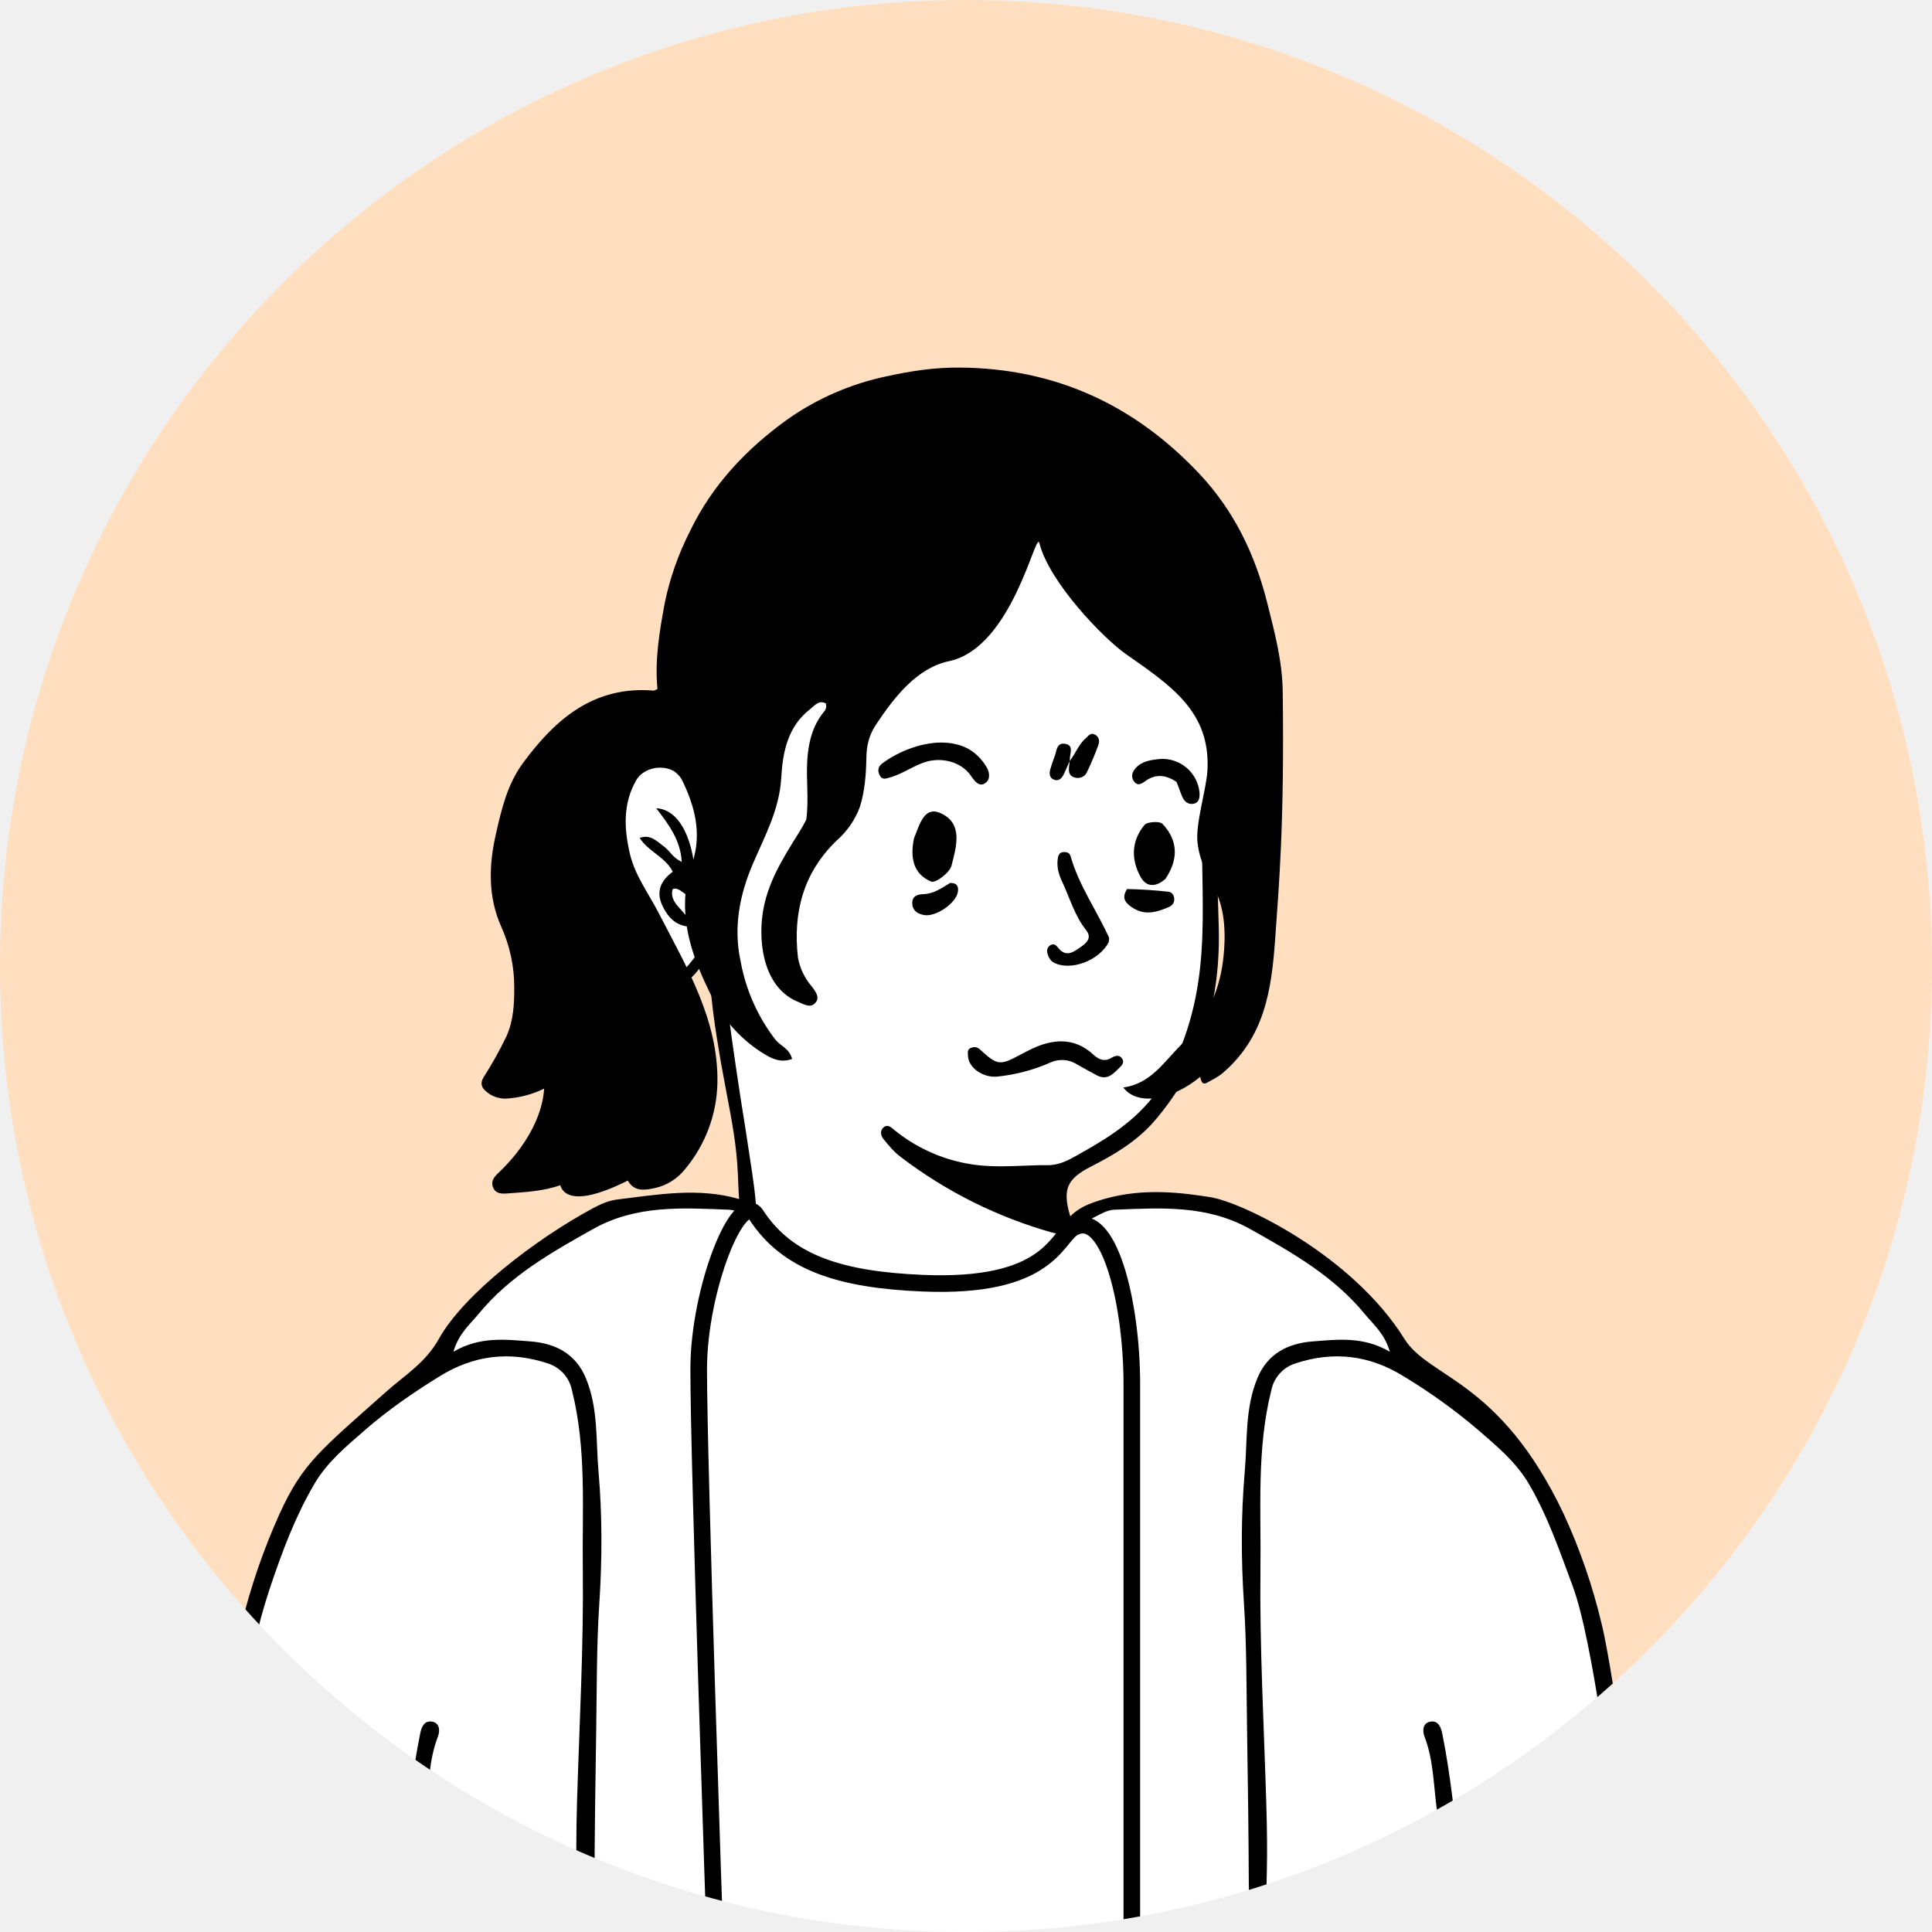
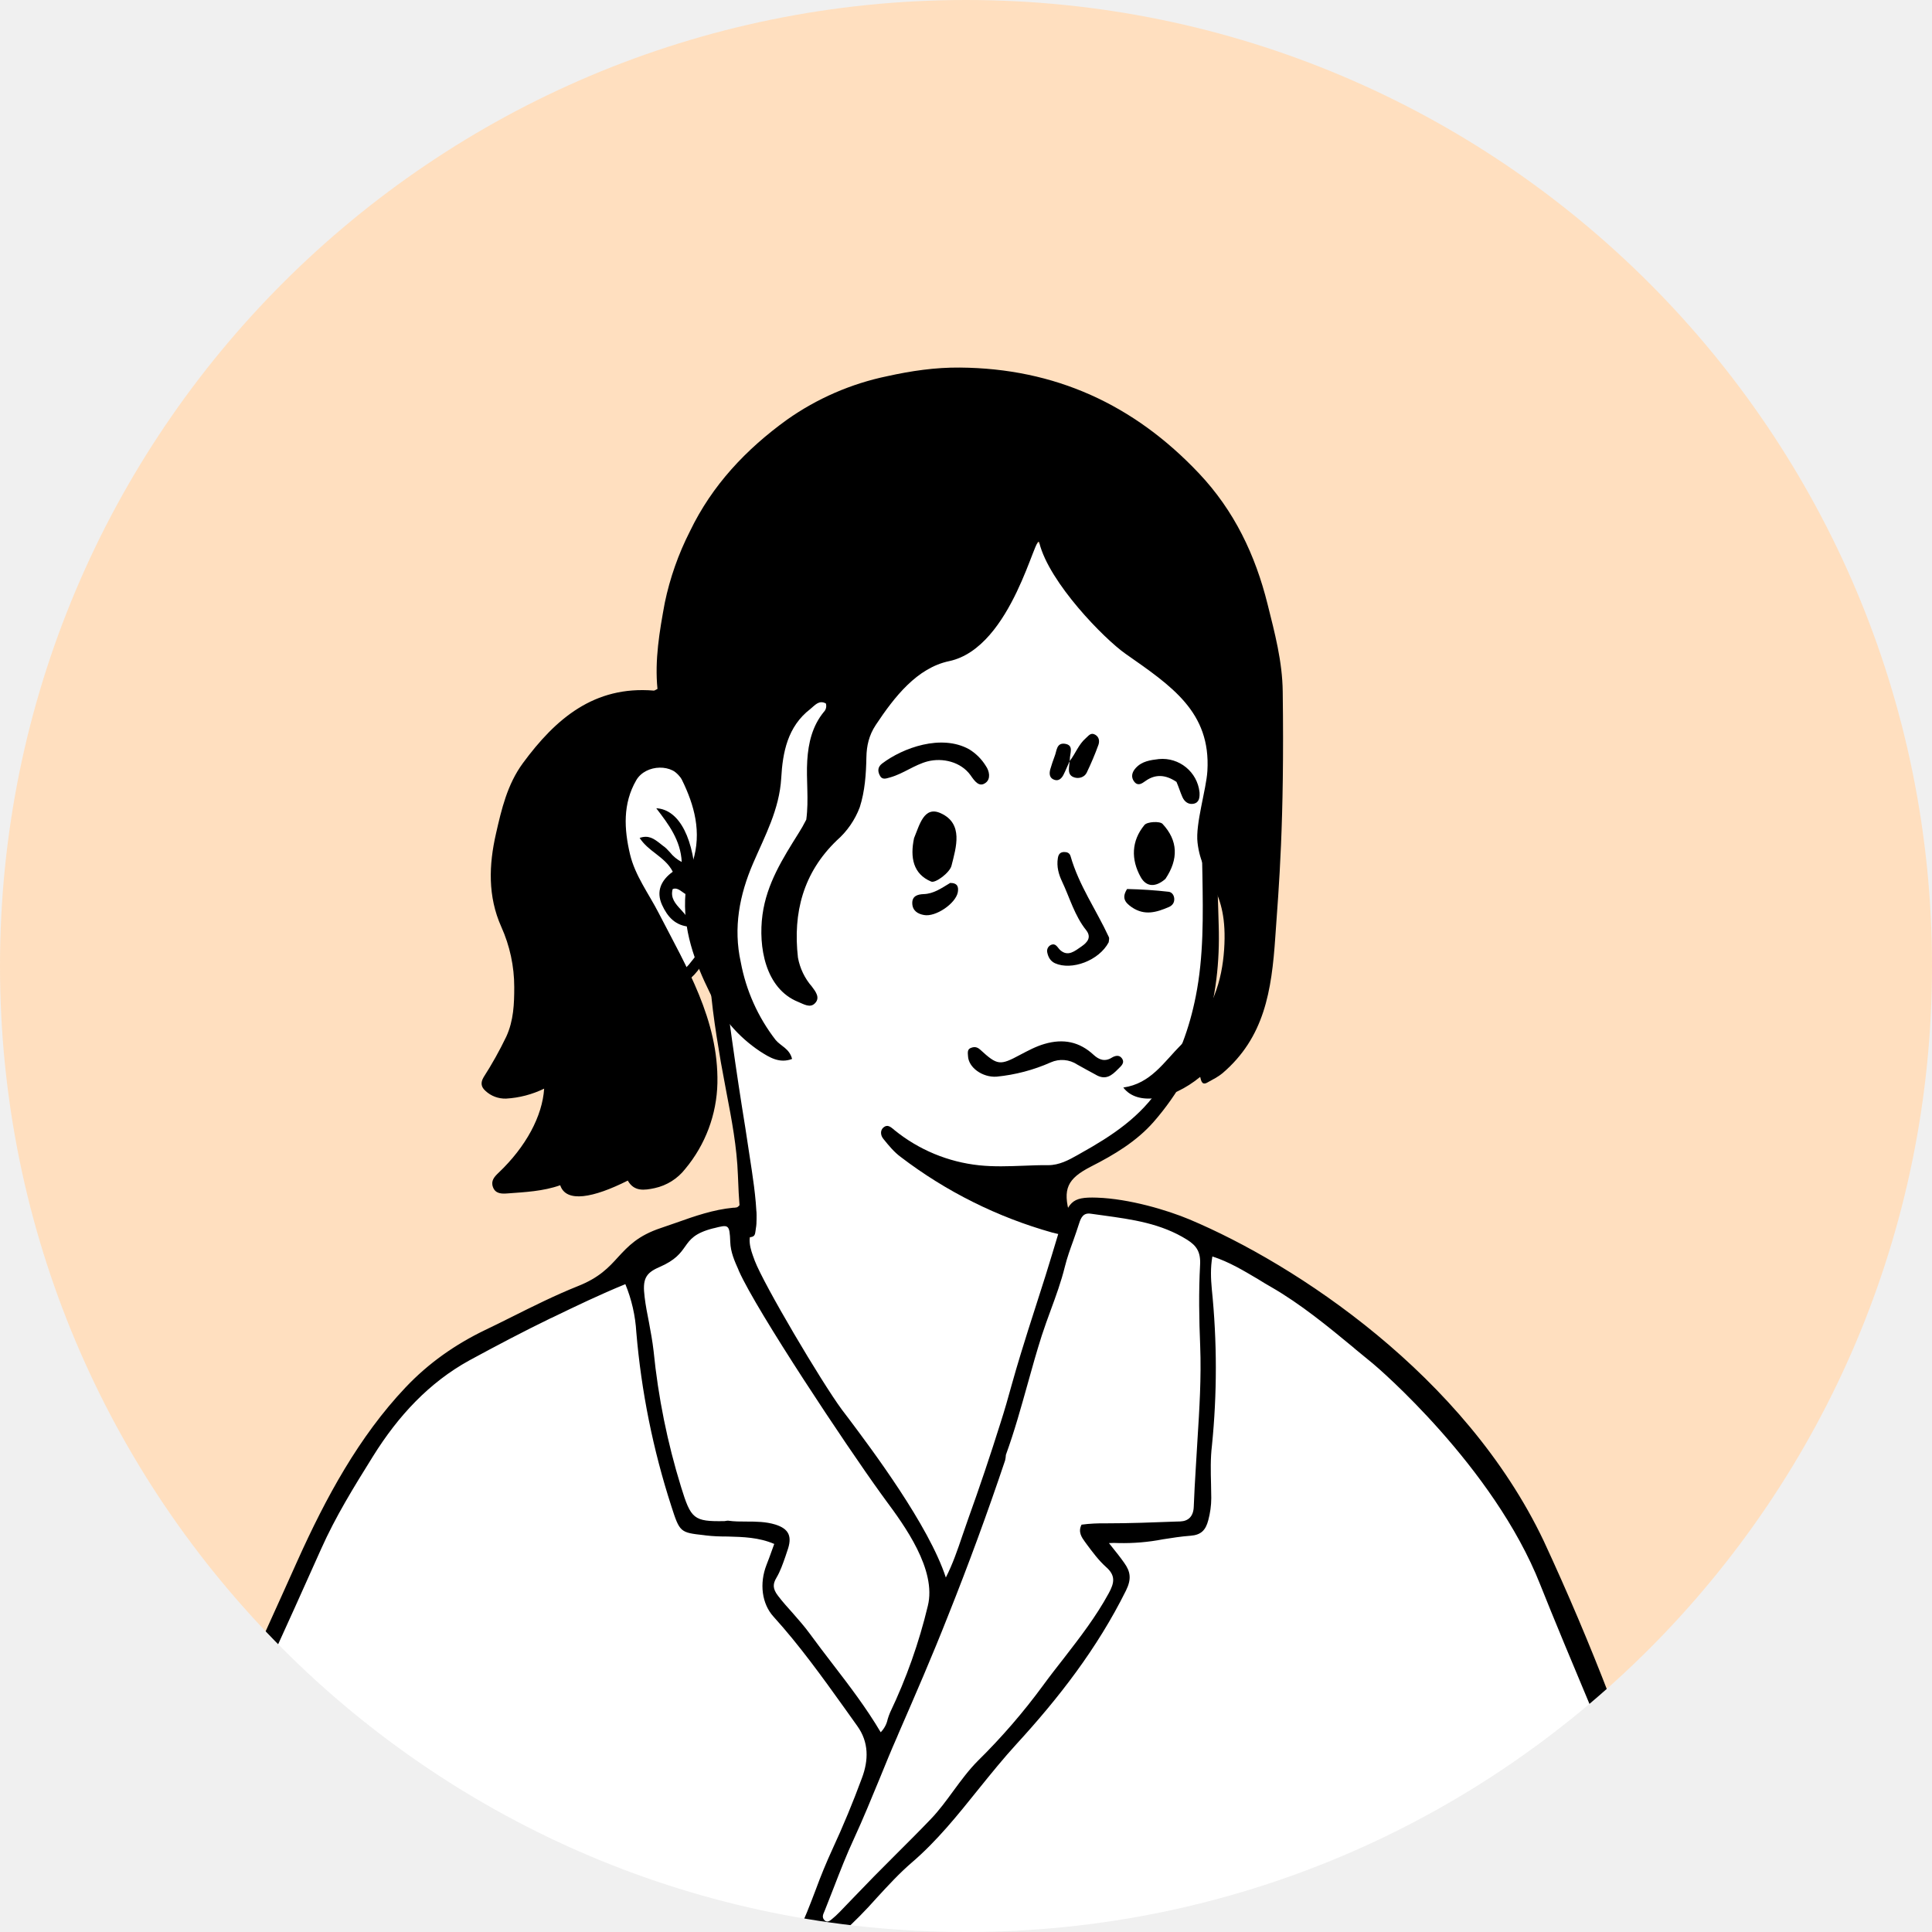
<svg xmlns="http://www.w3.org/2000/svg" viewBox="0 0 1744 1744" fill="none" shape-rendering="auto">
  <mask id="viewboxMask">
    <rect width="1744" height="1744" rx="872" ry="872" x="0" y="0" fill="#fff" />
  </mask>
  <g mask="url(#viewboxMask)">
    <rect fill="#ffdfbf" width="1744" height="1744" x="0" y="0" />
    <g transform="translate(531 487)">
      <path d="M554 727.7c-99.2 297-363.8 388.6-503.7 19.8-19.3-50.7 31-69.5 66.2-91.9 24.1-15.3 36.8-28.5 35.3-42.2-7-64.4-36.9-243.8-36.9-243.8l-3-5.8s.7-1.6-2.2 1.2c-3 3-9.9 34.2-37 34.2-24.5 0-49.2-10.9-61-86.3C7.2 285.6 9.6 214 40 201c12.5-5.3 24-7.2 35.2-.8 11.3 6.4-13-22 112-126C268.4 6.4 396.7-3.5 448.5 8 500.3 19.5 552 44.8 574.9 98.5c27.8 65-25.9 114.3-14 262.5-2.2 53.6.8 171.2-146.6 210.6-28 7.5-19.3 48.4 22.7 58.4 67 21 117 72.3 117 97.9" fill="#fff" />
      <path fill-rule="evenodd" clip-rule="evenodd" d="m554 266.2.1-1.4c4.1-36.4 8.2-71.7 27.1-103.4 6.5 4.4 5.7 10 3.7 15.2-19.9 51.2-18 104.4-16.2 157.6l.4 14c2.1 66.4-14.5 126.8-58.7 177.5-15.4 17.6-35.8 29.8-56.5 40.3-21.4 11-25.9 20.1-19.2 43.6l.8 2.6c1.4 3.9 2.8 7.9-1 11.8-4.5 4.6-9.5 3.3-14.8 1.8l-.6-.1a406.4 406.4 0 0 1-137-68.3c-6-4.4-10.8-10.3-15.5-16.1l-.3-.4c-2.5-3-3-7.8.5-10.4 3.3-2.5 5.8-.5 8.7 1.8l1 .9a145.5 145.5 0 0 0 76.3 31.7c13.4 1.4 26.6.9 40 .4 7.4-.3 14.8-.6 22.3-.5 10.2 0 18.7-4.7 26.7-9.2l2.8-1.6c27.8-15.5 54.3-32.8 72.2-60.7 16.1-25 25.9-52.2 31.6-80.9 7.2-36.1 6.6-72.7 6-109.8-.3-12-.5-24.2-.5-36.4ZM50.6 190.8c21.9-1.7 34 11.2 44.3 26.3a140.4 140.4 0 0 1 22.4 61.5c.5 3.7 1 7.6-1.2 11.3-4.5.6-4.9-3-5-5.6-.5-20.7-9.7-38.7-18.9-56.1-6.6-12.5-16.2-24.6-31.4-27.6-17.2-3.5-33 12-40.8 32.2-14.5 37.6-12 74.6 1.4 111 5.8 15.9 13.1 32.1 27.8 43.2 14.8 11.3 32.7 9.3 43.6-5.7l2-2.5c2-2.6 4-5.1 5-8 2.1-5.8 5.4-11.2 11.3-10.4 6.8 1 8 8.3 8.7 14a3661 3661 0 0 0 22 156.7l5.9 38.8c2.6 17.1 5.6 41.7 3.6 52.1a28 28 0 0 0-.3 2.2c-.4 2.8-.6 5-4.2 5.5-4.9.8-7-2-7.7-6.4-2.3-17-3-23.6-4-49.6-.9-25.2-5.6-50-10.4-74.9l-5-27c-5.2-30.8-10.3-62-10.8-97l-2 3c-7.6 11.3-13.7 20.5-24.5 24a40.5 40.5 0 0 1-46.1-12.5 127.8 127.8 0 0 1-28.8-55.8c-8.4-34-9.9-67.1.9-100.6 5.2-16.1 23.7-44.7 42.2-42Zm34.6 127.5c4.4 3.2 8.4 6 12-5.4-1.1-42.2-14.7-69.2-35.8-70.3 11.2 14.6 22 28.8 23 48.5a32.3 32.3 0 0 1-10.7-8.8c-2-2.2-4-4.4-6.5-6l-3-2.4c-4.8-3.6-9.7-7.4-17.8-4.5 3.8 5.8 9 10 14.3 14 6 4.7 12 9.3 15.6 16.5-10.6 7.7-15.2 17.7-9.7 29.9 4.8 10.5 11.9 19.2 25.9 19.8-.6-6.3-4.7-10.9-8.8-15.4-5-5.4-9.7-10.6-7.5-18.6 3.2-1.5 6.2.7 9 2.7Z" fill="#000" />
    </g>
    <g transform="translate(178 1057)">
-       <path d="M1301.3 694.3S1276 480.8 1263 423.6c-25.7-111.8-73.3-201.4-135.3-220.5-29.6-9.2-39.4-34-47-53.2-3-7.8-5.8-14.7-9.3-19.2C1040 90.7 975 50.5 941 37.3 914.5 27 838.5 20.6 813 30.7c-11.5 4.5-16.2 11-17.6 18.5-1.5.5-3 1.1-4.4 2-3.3 1.8-6 5-9.5 9C768 75.7 745 102.1 653.7 98c-72.5-3.2-120.5-13.8-149-58.3-2.3-3.6-5-4.8-8-4.2a223.7 223.7 0 0 0-163 19C316.2 64 219.4 158.4 218.4 163.7c-2 10.6-25.6 28-55.2 47.6C100.9 252.4 73.6 333 49.3 404.4l-6.6 19.2C31.8 455.2 6.1 692 6.1 692l176 2.3h1119.2Z" fill="#fff" />
-       <mask id="bodyVariant07-a" style="mask-type:luminance" maskUnits="userSpaceOnUse" x="453" y="259" width="392" height="433">
-         <path d="m467 692-14-432.5h392V692H467Z" fill="#fff" />
-       </mask>
-       <g mask="url(#bodyVariant07-a)">
-         <g transform="translate(396 278)" style="mix-blend-mode:difference">
-           <path d="M204.9 175.7s150.1 43.7 172 42.1c9.5-.6 13.6-7 11.8-16.2a28 28 0 0 0-5.5-12c-2.9-4-186-225.6-203.5-184.5a16 16 0 0 0 .5 12.5c4.3 8 10.8 14.4 16.3 21.3 21.4 24.8 41.6 50.6 63.1 75.3 12.7 14.9 30.5 34.2 37.9 47.7-5.4-.5-15.1-3.5-21.1-4.9-13.5-3.4-27-7-40.5-10.3a313.1 313.1 0 0 0-60.2-9.7c-9.2-.1-20.4-.4-27 7.1-5.2 6.5-6 15.8-2.8 23.3 4 8.3 10.7 15 16.6 22a855 855 0 0 0 29.6 30.9c18.8 18.5 37.3 37.2 56.2 55.5 22 21 43.5 42.3 65 63.7 15.9 15.5 32 30.7 47.9 46.2 4.8 4.7 9.6 9.4 14.8 13.7l5.3 4.2c1.2.8 2.4 1.7 3.9 1.8 2.5-.4 3.3-3.5 3.6-5.7.9-5.8-2.8-10.7-5.6-15.3C358.6 345.7 205 175.7 205 175.7Z" fill="#fff" />
-         </g>
-       </g>
-       <path d="M467.4 694.3S452.7 266.8 452.7 179c0-72.8 36.6-163 52-139.2 28.5 43.8 77.2 58.4 149.7 61.5 115 5 120.9-41.3 136.6-50 31.4-17.6 52.7 66 52.7 141.4V694" stroke="#000" stroke-width="15" />
-       <path d="M1295 694c-6.2-21.3-11.5-73.3-14.9-102-2.4-20.7-19.6-166.5-38.5-217.4-11.6-31.1-22.4-63-39.5-92.1-11.7-20-29.3-34.3-46-48.9a513 513 0 0 0-67-48.2c-30.9-19.2-63.4-23-97.6-11.7a32 32 0 0 0-21.9 24.3c-13.4 53.3-9.1 107.6-9.8 161.6-.8 69.8 3.1 139.5 5.2 209.2 1.8 57.2 0 66.7-.6 125.2h-14.5c-.9-32.2-.4-15.3-.6-47.5-.2-47.6-.8-95.1-1.6-142.7-.6-37.8-.3-75.7-2.8-113.5-2.6-39.6-2.7-79.1.7-118.6 2.5-28.2.1-57 11.3-84.3 9.4-23 28.3-31.8 49.9-33.5 22.4-1.7 45.7-4.8 69.8 9.3-4.8-16.6-15-24.7-22.6-34-28-34.2-65.5-55.5-103.6-76.8-39.3-22-80.7-19-122.6-17.4-6.5.3-12 3.8-17.8 6.7-7.5 4-15.3 7.3-26.6 4.8 9.5-13 22.1-17.3 35.1-21.1 37.1-10.8 73-5.2 95.7-1.8C943 28 1042.7 76 1089.7 151.5c22.3 35.9 85.8 36.4 143.6 157.6a528 528 0 0 1 34.7 100.7c10.9 44 39.5 252.6 39.5 284.2H1295ZM15.3 694c2-6.9 2.7-9.9 3.6-15.7 4.6-28.4 5.5-57.6 8.9-86.3 2.4-20.7 3.3-41.4 6-62 7.2-52.7 15.6-105 32.5-155.4 10.7-31.7 22.4-63 39.5-92.1 11.7-20 29.3-34.3 46-48.9 20.7-18 43.5-33.7 67-48.2 30.9-19.2 63.4-23 97.6-11.7a32 32 0 0 1 21.9 24.3c13.4 53.3 9.1 107.6 9.8 161.6.8 69.8-3.1 139.5-5.2 209.2-1.8 57.2.5 125 .5 125l14.6.2c.9-32.2.4-15.3.6-47.5.2-47.6.8-95.1 1.6-142.7.6-37.8.3-75.7 2.8-113.5 2.6-39.6 2.7-79.1-.7-118.6-2.5-28.2-.1-57-11.3-84.3-9.4-23-28.3-31.8-50-33.5-22.3-1.7-45.6-4.8-69.7 9.3 4.8-16.6 15-24.7 22.6-34 28-34.2 65.5-55.5 103.5-76.8 39.4-22 80.8-19 122.7-17.4 6.5.3 12 3.8 17.8 6.7 7.5 4 2.3 11.5 6.4.7 5.8-15-2-13.2-15-17-37-10.8-74-4-111 .5-7.4 1-14.8 4.4-21.5 8-51.4 27.8-116 77.2-138.6 117.6-12 21.6-30.7 32.8-47.5 47.7C111 252.3 95.3 263.8 74.6 309a573.6 573.6 0 0 0-34.7 100.7c-11 44-19.1 88.6-22.8 134.2-2.7 32.4-7.4 64.8-10.3 97.4-2 22.8-3.5 39.7-3.5 52.6h12Z" fill="#000" />
-       <path d="M1131.8 694c2-23.7-8-84.7-12.5-115.7-3.3-22.6-3-46-11.4-67.7-2.1-5.4-1.5-12.4 5.3-13.5 6.4-1 9.2 3.5 10.7 10.8 7.8 38.3 11.3 77.2 16 116 3.5 30 7.8 60 8.5 70l-16.6.1ZM193.3 694c1.4-23.6 8-84.7 12.6-115.7 3.3-22.6 3-46 11.4-67.7 2.1-5.4 1.5-12.4-5.3-13.5-6.4-1-9.3 3.5-10.7 10.8-7.8 38.3-11.3 77.2-16 116-3.6 30-5.7 70.1-5.7 70.1h13.7Z" fill="#000" />
+       <path d="M1291.6 689H83.2l8.6-63.3S14.2 599.3 6.5 584c-7.8-15.3 84.1-214.2 96.7-245.6 12.7-31.5 77-142.8 115.1-164C260.7 150.6 400 87.5 408 81.1c26.1-21 82.7-42.8 82.7-42.8V69l171.4 281 10.3 37.8S776 107 785.7 50C793.9 2 905.5 60.2 905.5 60.2s114.1 70.6 143 93.3c58.4 46.2 140 138.6 180.7 239.2 23.2 57 72.5 168.2 80.6 181.3 8.1 13-27 36-27 36l8.8 79.1Z" fill="#fff" />
+       <path fill-rule="evenodd" clip-rule="evenodd" d="M1044.5 160c-24.1-19.9-48.3-39.8-75-55.2-4-2.2-7.8-4.6-11.7-7-13.2-7.8-26.4-15.8-41.4-20.6-1.8 10.2-1.4 20-.5 29.6A699 699 0 0 1 916 248c-1.4 11.5-1.1 23.3-.8 35l.2 12.3c0 6.8-1 13.6-2.7 20-2.4 9.2-6.7 13.3-16 14-8.3.6-16.6 1.9-24.8 3.2a187.8 187.8 0 0 1-40.3 3.4c-2.8-.2-5.6-.1-7.3 0H823l3.5 4.4c3.2 4 7 8.7 10.4 13.6 5.5 7.7 6.7 14.4 1.5 24.9-26 52.4-61 97.3-98.6 138.3-12 13.1-23.4 27.2-34.7 41.2-18.7 23.3-37.4 46.6-59.8 65.8-11.3 9.7-21.5 20.8-31.8 32a403.9 403.9 0 0 1-31.7 32.1c-13.3.7-26.2.7-40.2.7 6.4-12.8 11.6-26.5 16.8-40.2a497 497 0 0 1 15-36.4 858.8 858.8 0 0 0 26.7-64.4c6-16 6.3-32.2-4.2-46.8l-11.4-16c-20.4-28.5-40.9-57-64.2-82.7-10.6-11.6-13-30-6.3-47 1.7-4.2 3.2-8.5 4.8-12.9l2.1-5.8c-14-6-28-6.3-42.1-6.7-6.7 0-13.3-.2-19.8-1l-1.4-.2c-21.6-2.4-22-2.5-29.6-26.2a699.8 699.8 0 0 1-31.6-157 134.6 134.6 0 0 0-9.9-43.4c-22.8 9.3-44.6 19.8-66.3 30.3l-1 .4c-24.7 12-49.2 24.9-73.5 38.1-36 19.8-64.1 49.8-87 86.6l-.5.8c-16.7 26.8-33.3 53.6-46.4 83L88 394.4l-13.3 29.3-10.5 23.1c-9.2 20.2-18.4 40.3-27 60.7a795.9 795.9 0 0 0-20.4 52.4c-4 11.7-.1 17 8.3 20l15 6a206 206 0 0 0 43.3 13.8c20 3.2 38 11.5 56 19.8l1.3.6 1.4.6c30.3 14 60 29.3 89.8 44.7a360.8 360.8 0 0 1 36.6 22.7c-9.6.8-19.2 1-28.8.3a620 620 0 0 0-80.9-37.3c-19.4-7.8-38.8-15.6-58-25a565 565 0 0 1-4.6 21.6C93 662 90 675.2 89.6 689H77c-2.2-7.2-.6-14 .9-20.8l1.2-5.5c2-11.3 1.2-19.7-11.4-22.1-18.5-3.7-34-14.8-49.6-25.9a1279 1279 0 0 0-5-3.5c-12-8.5-15.8-26.2-11.2-47 5.2-23.5 14.4-45 23.7-66.5l1.3-3c16.3-38 33.2-75.5 50.2-113l13.4-29.8c25.7-57.1 55.5-112 97.5-156.4 21-22.2 45-38.9 71.7-51.8 7.8-3.7 15.6-7.6 23.4-11.5 20-10 40-20 60.5-28.2 19.3-7.6 28-17 36.4-26.3 9-9.7 17.8-19.3 38.6-26.2l13.9-4.8c16.8-6 33.6-11.8 51.4-13.5h1c1.3-.1 2.6-.2 3.4-1l.3-.3c4-4 8.3-8 13-1.6a17.5 17.5 0 0 1 1 19.2c-7 10.8-3.2 21 .3 30.4l.3.9c8.4 22 60.2 109.5 78.7 134.6l6 7.9c21 28 72.4 96.4 87.9 143.7 6.2-12.1 10.6-25 14.9-37.7l5.2-15a2199 2199 0 0 0 29.2-86.7c3.7-11.5 7-23 10.2-34.7 2.7-9.4 5.3-18.8 8.2-28 4.3-14.2 8.8-28.2 13.3-42.2l9-28.2 5.9-19.2 6.5-21.5c8.3-25.8 10.4-30.5 34-29.7 29.2 1 63.6 11.3 83.6 19.7 96 40.4 248.5 140.6 319.7 290.2a2276 2276 0 0 1 59.5 140.3c17.5 44 31.2 78.6 42.6 95 9.6 14 8.5 22-4 32.1a92.1 92.1 0 0 0-4.7 4.1c-4 3.7-8 7.4-13.2 9-5.6 1.7-7.3 6.5-6.5 13a2842 2842 0 0 1 6.5 60.4c-4.1 1-8 1-13.3.1-4-9.2-3.8-18-3.6-26.5v-1c.5-15.5-3.5-29.7-7.7-44.6l-3-10.9c-3.3 1.4-6.6 2.7-10 3.9-7 2.6-13.7 5.1-20 8.8a252.2 252.2 0 0 1-76 30.5c-20.9 4.4-30.5 17.1-27.6 40.8-5 .1-10.1-.3-15.1-1.2-2-41.7 23.2-51.6 55.8-64.4l11.7-4.7c47.4-19.5 108-47.2 108-47.2s-61.1-143.9-82.6-198.2c-42-106.6-147.6-196.7-151.1-199.5l-16.7-13.7ZM729.3 261.3a2651.4 2651.4 0 0 1-51.6 140.5c-14 35.6-29.2 70.6-44.4 105.5l-1.5 3.6c-5.5 12.4-10.6 25-15.7 37.5-7.5 18.2-15 36.5-23.2 54.3-6.7 14.4-12.5 29.3-18.3 44.3l-8 20.4-.5 1.2c-1.2 2.7-2.4 5.4.4 8 2.1 2 4.4.5 6.2-1 2.4-2 4.8-4.1 7-6.4l13-13.5 18.4-19 19.5-19.6c10.6-10.6 21.2-21.1 31.6-32 7.5-7.8 14-16.7 20.5-25.6 7-9.5 14-19 22-27a560 560 0 0 0 58.8-68c6.2-8.5 12.7-16.8 19.2-25.1 14.3-18.5 28.6-37 40.1-58.1 5.2-9.5 6.4-16.1-2.4-23.8-6.7-6-12.3-13.6-17.8-21l-.7-1-.4-.5c-3-4.2-6.6-9-3.2-15.7 7.4-1 14.9-1.3 22.4-1.2 21 0 42-.8 63-1.6l3.7-.1c7.2-.3 11.9-4.4 12.2-13.4a1433.4 1433.4 0 0 1 1.8-34.5l1.5-25c1.8-28.5 3.6-57 2.5-85.5-1-24.3-1.4-48.7-.1-73 .7-12-3.3-17.6-11.7-22.9-23.6-14.8-49.5-18.3-75.4-21.9l-11.6-1.6c-6.6-1-8.8 3.4-10.5 8.8-1.6 5.2-3.5 10.4-5.3 15.6-2.8 7.7-5.6 15.5-7.6 23.6-3.3 13.4-8 26.2-12.7 39-2.8 7.6-5.6 15.3-8.1 23-4.6 14.4-8.7 29-12.8 43.8-5.9 21-11.8 42.5-19.6 63.9a28 28 0 0 1-.7 5Zm-240.7-172 .5 1.2C505.6 127.3 585.3 247.1 617 291l4.5 6.2c16.5 22.3 46.3 62.7 38 95.6a486 486 0 0 1-34 96c-.9 1.9-1.5 4-2.2 6.1a23.7 23.7 0 0 1-6.3 11.8c-13-22-28.3-42-43.6-61.9-6.9-9-13.8-18-20.5-27.2-4.8-6.6-10.2-12.6-15.5-18.7-4.5-5-9-10-13.1-15.4-5.1-6.6-4.6-10.9-1.4-16.3 3.5-5.9 5.7-12.4 8-18.9l1.8-5.4c4.7-13 1.5-19.8-10.8-23.7-8.5-2.6-17.2-2.7-25.9-2.7-5.6 0-11.2 0-16.7-.8-.6 0-1.3 0-2 .2l-1.4.2c-27.8.5-30.2-2-39.1-30.8A625.2 625.2 0 0 1 412 162.6c-1-8.8-2.6-17.4-4.2-26-1.5-7.6-3-15.1-3.9-22.8-2-15.8.5-21.5 13.3-27 14.6-6.3 19.1-12.7 23.2-18.5 4.6-6.5 8.7-12.3 25.8-16.6h.2c13.3-3.4 14.2-3.7 14.8 12.4.3 9.3 4 17.5 7.4 25.1Z" fill="#000" />
    </g>
    <g transform="translate(266 207)">
      <path d="M461.8 533c2.5-18.5-.2-36 .9-53.5 1-16 4.6-31.2 15-43.9 2-2 2.6-5 1.8-7.6-6.3-3.4-10 1.8-14 5-20.6 15.8-25 39.2-26.3 62.5-1.7 28.2-14.6 51.8-25.3 76.6-12.4 28.7-18.1 58.4-11.2 89.5a163.6 163.6 0 0 0 31.4 70.1c4.6 5.6 12.6 7.8 14.9 17.2-11.3 4.3-20.3-1.3-29-6.9a128.1 128.1 0 0 1-45-52.4c-14-28.4-25-57.8-22.2-90.6.9-9.9 3.7-19.2 6.6-28.4 8.2-26.3 1.5-50.7-10-74-7.2-14.6-32.4-14-41 .6-12.4 21.3-11 44.4-5.7 66.9 4.6 19.4 17 35.7 26 53.3 25 48.5 54 96.3 52.9 153.3a125.1 125.1 0 0 1-29 77.4 47.8 47.8 0 0 1-27.6 17.4c-9.4 2-18.6 3.3-24.3-6.8-31.2 15.7-55.7 20.3-61 4.2-15.5 5.5-31.7 6.2-47.7 7.4-5 .4-10.8.4-13-5.7-2.1-5.7 1.2-9.3 5.2-13.1 24.6-23.4 39.4-51 41-75.8a90 90 0 0 1-34.4 9c-6.9.2-13.6-2.3-18.6-7-3.8-3.4-4.7-7.2-1.6-12.4a341 341 0 0 0 20.4-36.5c6.7-14.6 7.2-29.8 7.2-44.8 0-18.8-4-37.3-11.7-54.4-12.3-27.5-11.2-56-4.8-84 5-22 10.2-44.5 24.3-63.7 29.5-40.1 64.3-70 118.2-65.5.8 0 1.5-.7 3.3-1.5-2.6-26 1.8-51.9 6.6-77.8a258 258 0 0 1 22.7-64.5c20-41.6 50.7-74.1 87.7-100.8a241.7 241.7 0 0 1 90.3-39.2c21.7-4.8 43.3-8 65.7-7.8 85.8.7 157 33.3 215.7 95.4 32 33.8 51 73.9 62 118.1 6.5 26 13.4 51.8 13.7 79 1.6 119.4-3.5 176-6.7 221.6-3.3 48.5-9.8 90.6-47.8 123-3.9 3.2-8.5 5.5-13 8-5.3 3.3-6.1-1-7-4.8-26.2 21.5-56.9 26.2-69.4 9.6 24.8-3.5 36.6-23 52.4-38.8 29-29 36.7-58.6 38.6-85.6 3.9-56.6-20-61.2-24-96.7-2-16.8 7.9-47.9 8.9-64.7 3.2-53.3-32.5-76.7-74-105.8-19.1-13.4-68.7-64-77.7-100-3.1-12.5-24 94.5-81.4 106.7-29 6.1-49.4 32.2-66.3 57.7-6.1 9.2-8.2 18.8-8.4 28.8-.3 15.4-1.3 30.7-6 45.4a75 75 0 0 1-20.8 30c-30.3 29.2-39.6 65.2-35 105.7a54.8 54.8 0 0 0 12.6 26.2c3.4 4.5 7.5 9.9 3 14.8-4.5 5-10.4 1-15.4-1-29.8-12-36.1-50-32.2-78.7 3.8-28 18.3-50.8 32.7-73.8 2.3-3.6 4.4-7.3 6.8-12Z" fill="#000" />
    </g>
    <g transform="translate(791 871)">
      <path d="M197.7 98.9c-6-3.3-11.2-6-16.2-8.9a25 25 0 0 0-24-2 158.4 158.4 0 0 1-49 12.9c-12.6.8-25.3-8.2-25.7-18.7-.2-3-.8-6.2 3-7.4 2.8-1 5.2-.8 8 1.7 15.6 14.3 17.8 14.5 36.2 4.6 7.1-3.7 14-7.5 22-9.8 16.9-4.9 31.4-2 44.3 10 4.6 4.2 9.9 6.4 16.2 2.5 2.9-1.8 6.8-2.9 9.2.5 3 4.2-.7 7-3.4 9.7-5.5 5.6-11.2 10.7-20.6 4.9Z" fill="#000" />
    </g>
    <g transform="translate(653 805)" />
    <g transform="translate(901 668)">
      <path d="M99.8 182.6c-8.7 16.5-33.4 25.7-48.5 18.9-4.3-2-6.2-5.8-7-10-.5-2.7.9-5.3 3.3-6.5 4.6-2 5.8 2.3 8.6 4.8 7 6 13 .7 19-3.4 5.8-4 9.1-8.5 4.3-14.7-10.5-13.1-14.8-29.2-21.8-44-3.1-6.5-5-13.5-3.8-21 .5-3.3 1.9-5.5 5.6-5.6 2.8 0 5 .8 5.9 3.8 7.5 26.3 23.3 48.6 34.6 73.1.5 1 0 2.5-.2 4.6Z" fill="#000" />
    </g>
    <g transform="translate(610 680)">
      <path d="M407.4 122.5c13 .3 25.4 1.1 37.6 2.5 3 .4 5 3.3 5 6.7 0 3.3-1.7 5.6-4.7 7-11.2 4.8-22 8.2-33.7.2-6.5-4.5-9-8.7-4.2-16.4ZM247.6 117c7 0 7.8 3.8 7 8.5-2 10.2-20 22.4-30.4 20.5-5.9-1-10.5-4-10.7-10.5-.2-6.7 4.8-8.2 10.3-8.4 9-.3 15.8-5.2 23.8-10ZM215.1 76.6c5-12 9-29.4 24.1-22.5 20.7 9.4 13.9 30.7 9.7 47.4-1.6 6.3-14.5 15.9-18.3 14.3-16.3-6.8-19.2-21.7-15.5-39.2ZM442 113.4c-8.6 7.5-17 7.6-22.2-1.5-9-16-8.6-32.8 3.3-47.2 2.5-3 13.8-3.6 16.3-1 14 15 14.6 31.8 2.6 49.7Z" fill="#000" />
    </g>
    <g transform="translate(610 680)" />
    <g transform="translate(774 657)">
      <g fill="#000">
        <path d="M102.1 42.8c-8.7-12.1-25.2-16-38.8-12.5-12 3.2-21.7 11-33.6 14.4-4 1.1-7.5 2.7-9.7-2.1-1.9-3.9-1.5-7.4 2.2-10.3C41 18 75.8 5.4 100.9 19.4a45.7 45.7 0 0 1 15 15c3.3 4.7 4.5 11.6 0 15.1-5.9 4.6-10-1.2-13.8-6.7ZM288 48.8c-9.7-6.5-18.9-7.3-28-.8-3.2 2.3-6.7 4.8-10 .8-3.3-4.1-2.4-8.6 1.3-12.6 5.6-6.1 13.2-7.1 20.8-8a33.7 33.7 0 0 1 36.7 30c.2 4.3 0 9.1-5.2 10.3-4.7 1-8.3-1.7-10.2-5.9-1.9-4.2-3.2-8.7-5.4-13.8ZM191.6 30c5.2-6.6 8-15 14.5-20.6 2.5-2.1 4.4-5.5 8.5-3.2 3.7 2.1 4 5.9 3 9-3.1 8.6-6.7 17.1-10.7 25.4-2 4-7 5.5-11 4.2-6.6-2-5-7.9-4.4-13.9v-1Z" />
        <path d="M191.7 29.8c-2 4.2-3.6 8.5-5.7 12.6-1.6 3.1-4.2 5.8-8 4.6-4.6-1.4-5-5.3-4-9.3 1.2-4.1 2.5-8 4-12 2-4.7 1.5-12.4 9.3-11.3 8.4 1.3 4.4 8.4 4.4 14.4v1Z" />
      </g>
    </g>
    <g transform="translate(0 559)" />
  </g>
</svg>
